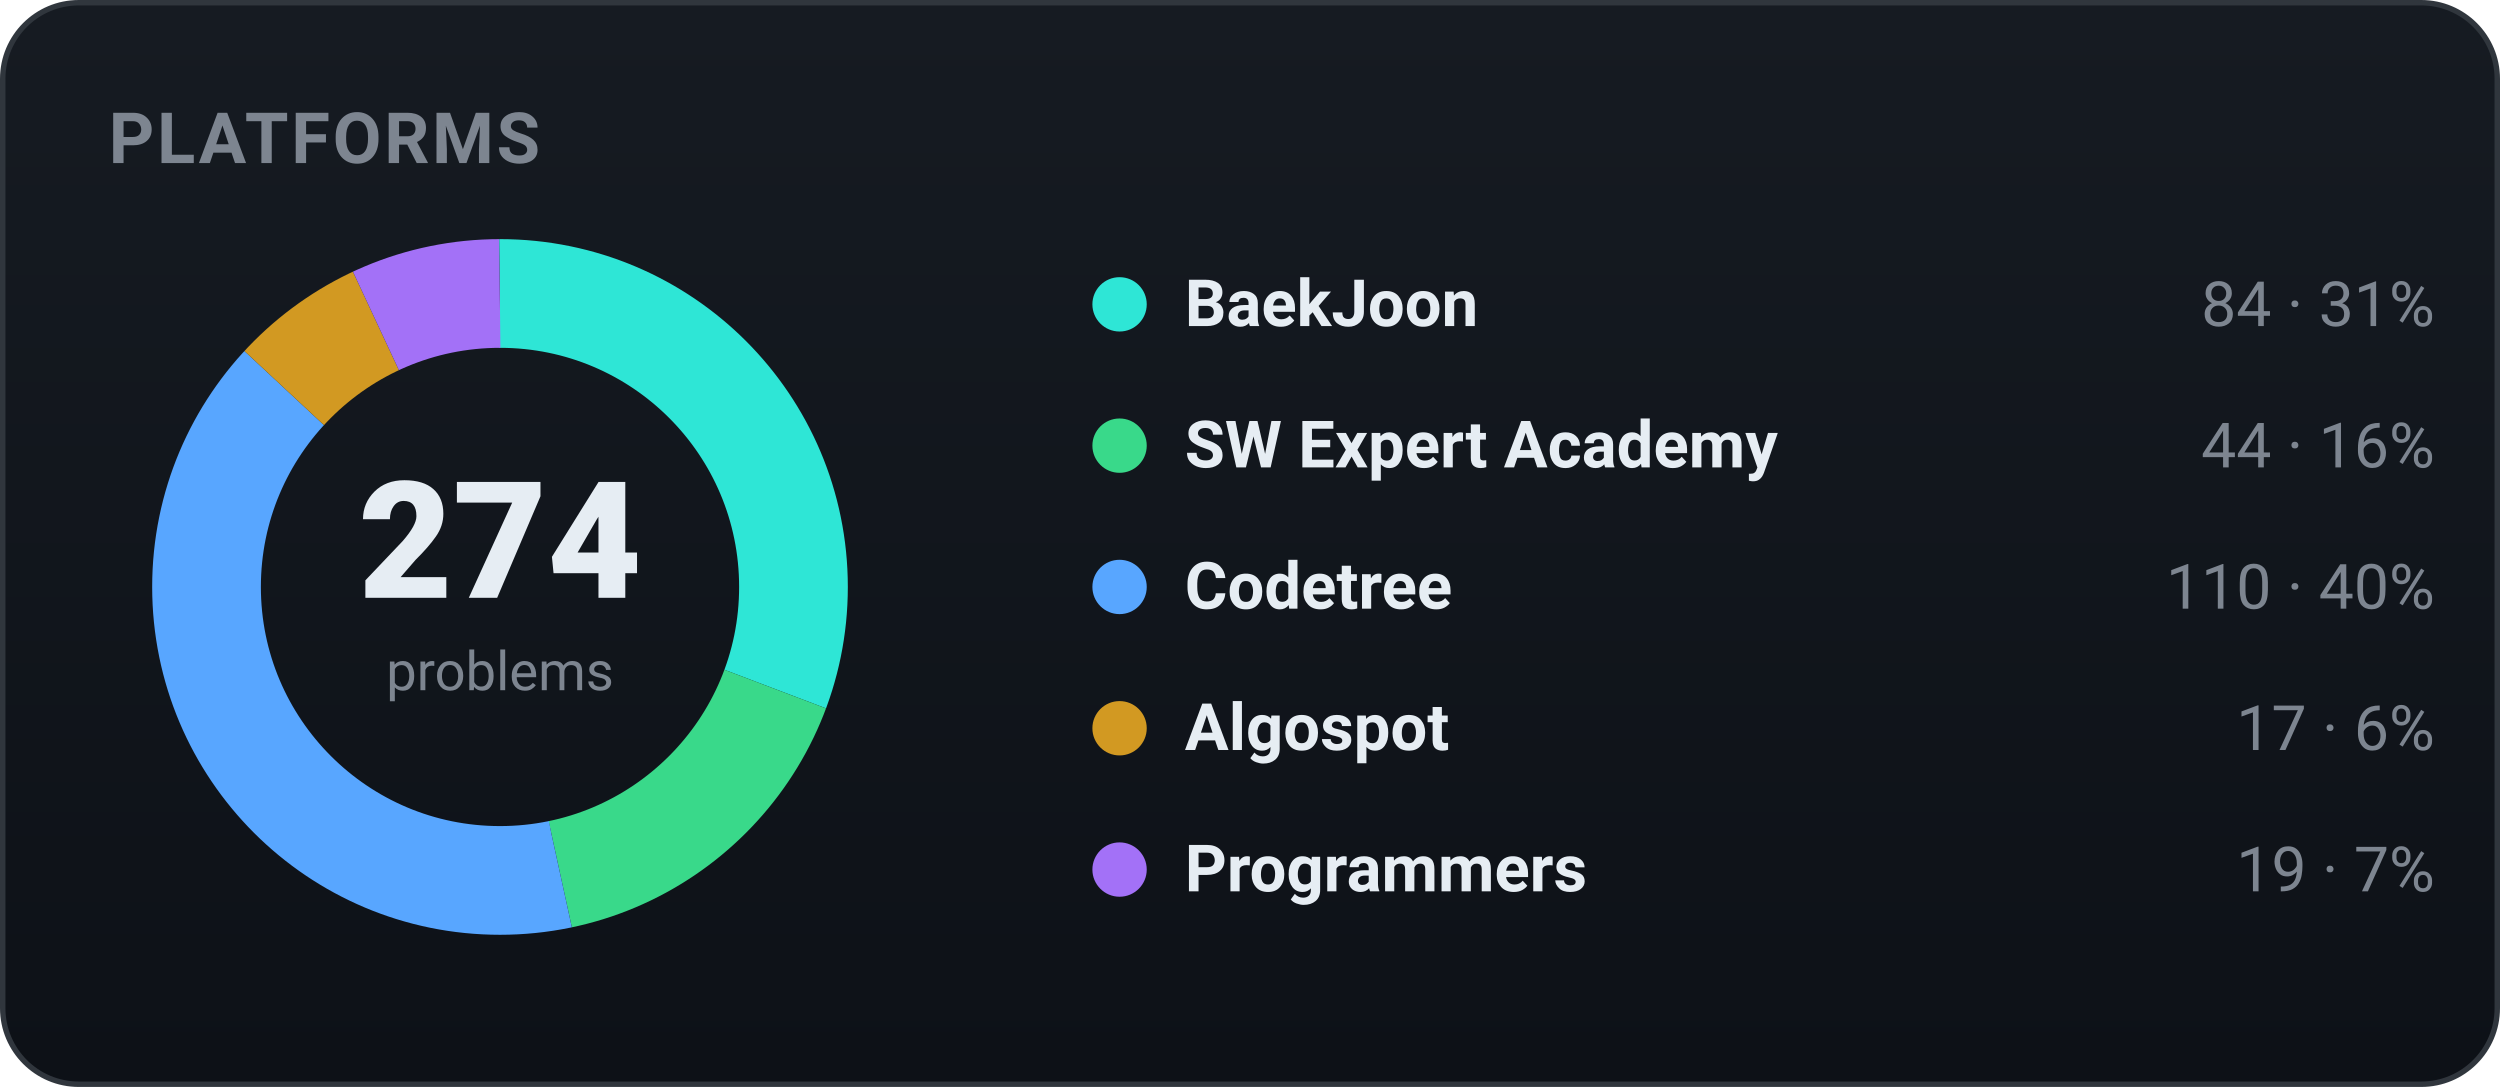
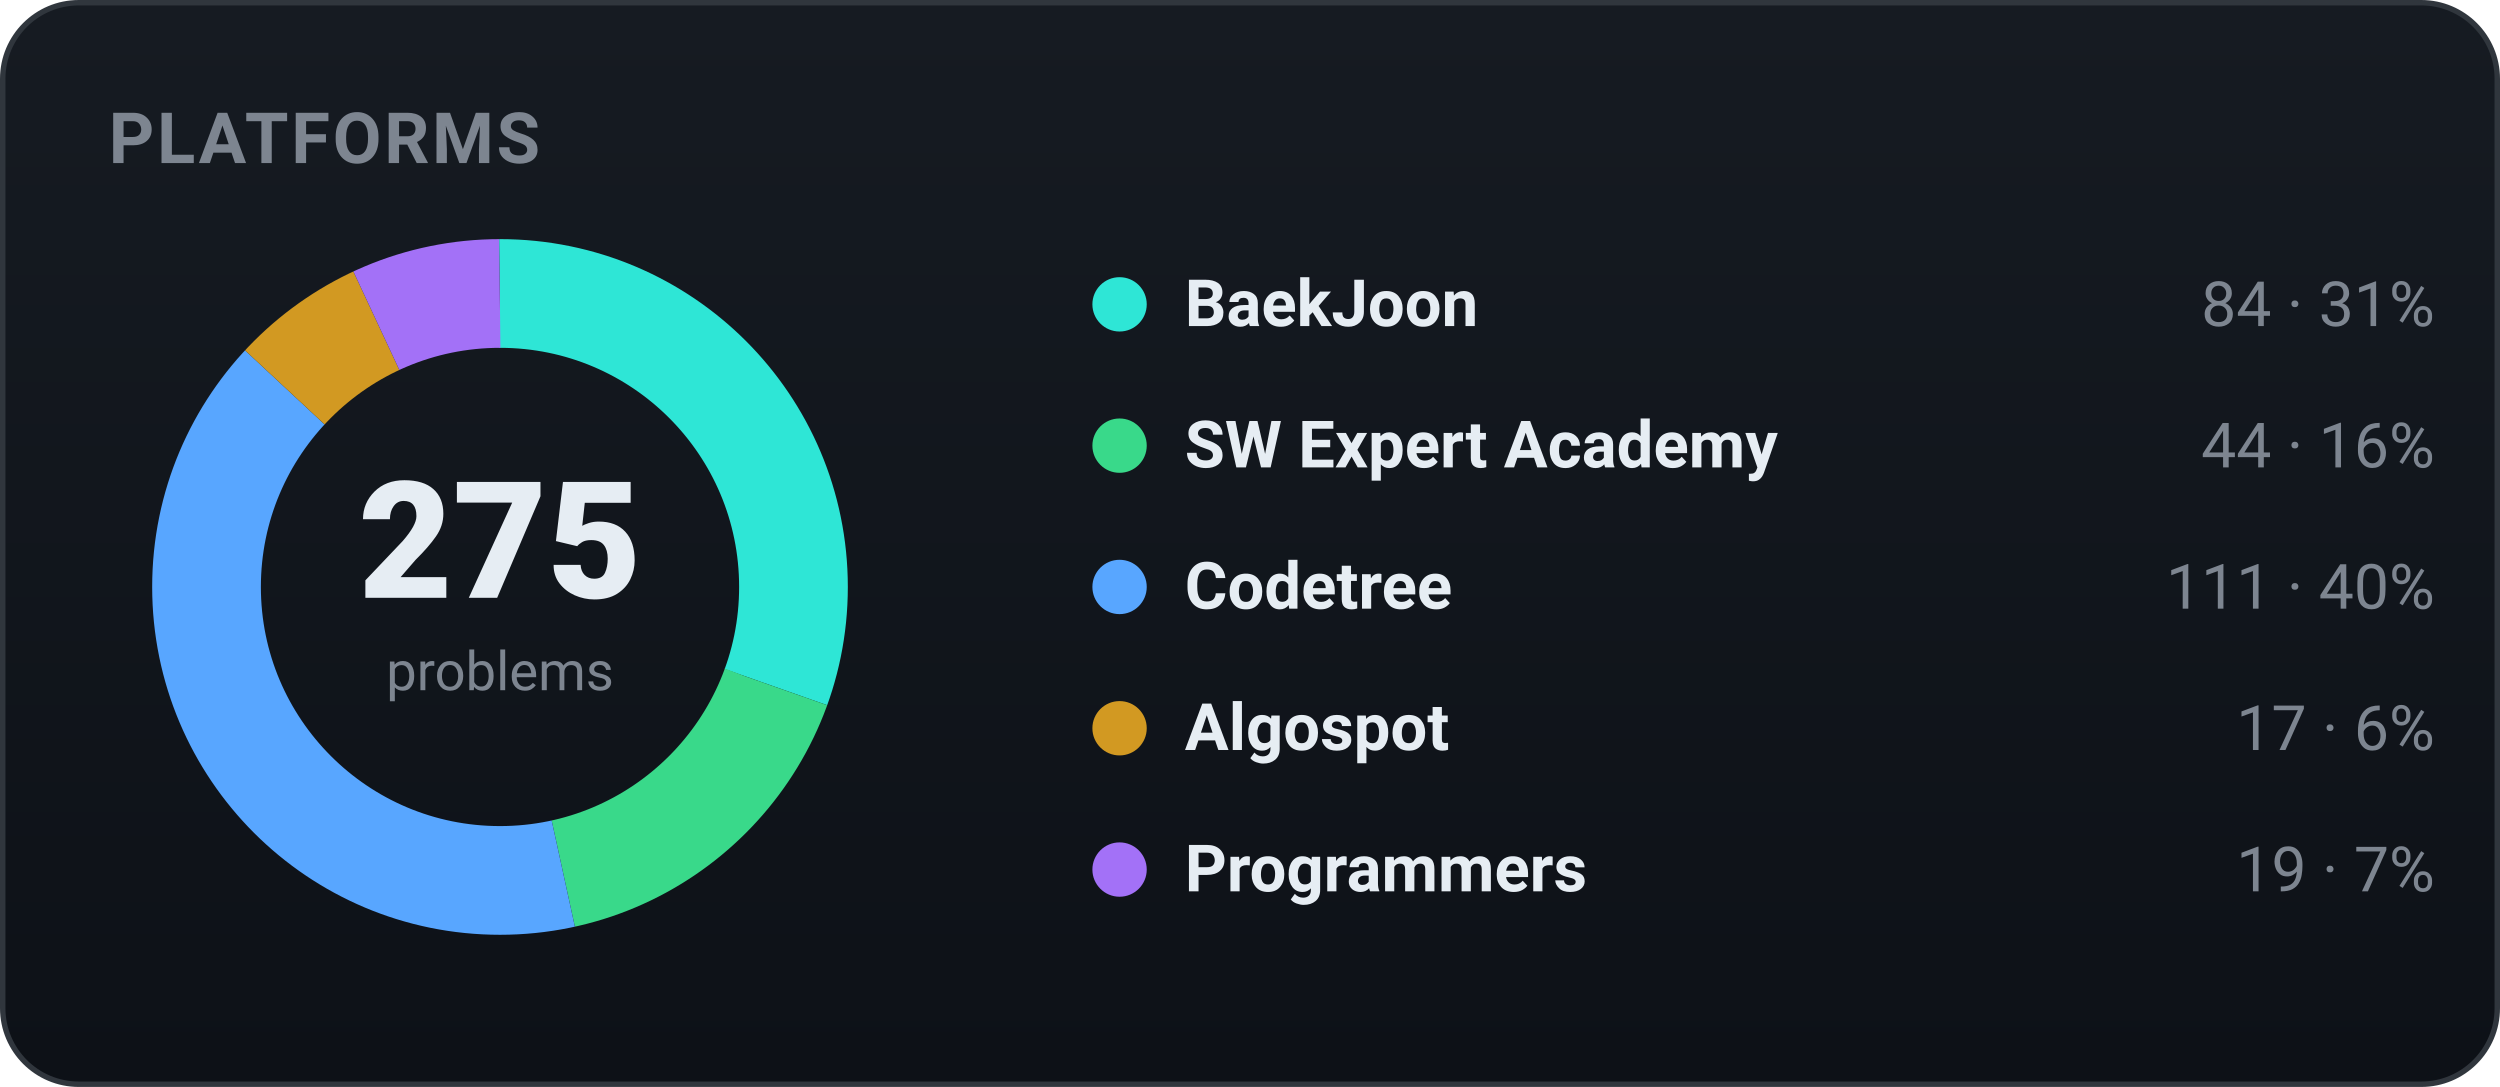
<svg xmlns="http://www.w3.org/2000/svg" width="460" height="200" viewBox="0 0 460 200" role="img" font-family="-apple-system,BlinkMacSystemFont,'Segoe UI',Roboto,'Apple SD Gothic Neo','Malgun Gothic',sans-serif">
  <defs>
    <linearGradient id="bgg" x1="0" y1="0" x2="0" y2="1">
      <stop offset="0" stop-color="#161b22" />
      <stop offset="1" stop-color="#0d1117" />
    </linearGradient>
  </defs>
  <rect x="0.5" y="0.5" width="459" height="199" rx="14" fill="url(#bgg)" stroke="#30363d" />
  <text x="20" y="30" font-family="-apple-system,BlinkMacSystemFont,'Segoe UI',Roboto,'Apple SD Gothic Neo','Malgun Gothic',sans-serif" font-size="13" font-weight="700" fill="#7d8590" letter-spacing="0.5">PLATFORMS</text>
-   <circle cx="92" cy="108" r="54" fill="none" stroke="#2ee6d6" stroke-width="20" stroke-dasharray="104.02 235.28" stroke-dashoffset="-0.00" transform="rotate(-90 92 108)" />
-   <circle cx="92" cy="108" r="54" fill="none" stroke="#39d98a" stroke-width="20" stroke-dasharray="54.48 284.81" stroke-dashoffset="-104.02" transform="rotate(-90 92 108)" />
-   <circle cx="92" cy="108" r="54" fill="none" stroke="#58a6ff" stroke-width="20" stroke-dasharray="136.21 203.08" stroke-dashoffset="-158.50" transform="rotate(-90 92 108)" />
-   <circle cx="92" cy="108" r="54" fill="none" stroke="#d29922" stroke-width="20" stroke-dasharray="21.05 318.24" stroke-dashoffset="-294.71" transform="rotate(-90 92 108)" />
-   <circle cx="92" cy="108" r="54" fill="none" stroke="#a371f7" stroke-width="20" stroke-dasharray="23.53 315.76" stroke-dashoffset="-315.76" transform="rotate(-90 92 108)" />
-   <text x="92" y="110" text-anchor="middle" font-size="30" font-weight="800" fill="#e6edf3">274</text>
+   <circle cx="92" cy="108" r="54" fill="none" stroke="#2ee6d6" stroke-width="20" stroke-dasharray="103.64 235.65" stroke-dashoffset="-0.00" transform="rotate(-90 92 108)" />
+   <circle cx="92" cy="108" r="54" fill="none" stroke="#39d98a" stroke-width="20" stroke-dasharray="54.29 285.01" stroke-dashoffset="-103.64" transform="rotate(-90 92 108)" />
+   <circle cx="92" cy="108" r="54" fill="none" stroke="#58a6ff" stroke-width="20" stroke-dasharray="136.95 202.34" stroke-dashoffset="-157.93" transform="rotate(-90 92 108)" />
+   <circle cx="92" cy="108" r="54" fill="none" stroke="#d29922" stroke-width="20" stroke-dasharray="20.97 318.32" stroke-dashoffset="-294.88" transform="rotate(-90 92 108)" />
+   <circle cx="92" cy="108" r="54" fill="none" stroke="#a371f7" stroke-width="20" stroke-dasharray="23.44 315.85" stroke-dashoffset="-315.85" transform="rotate(-90 92 108)" />
+   <text x="92" y="110" text-anchor="middle" font-size="30" font-weight="800" fill="#e6edf3">275</text>
  <text x="92" y="127" text-anchor="middle" font-size="10" fill="#7d8590">problems</text>
  <circle cx="206" cy="56" r="5" fill="#2ee6d6" />
  <text x="218" y="60" font-size="12" font-weight="600" fill="#e6edf3">BaekJoon</text>
  <text x="448" y="60" text-anchor="end" font-size="11.5" fill="#7d8590">84 · 31%</text>
  <circle cx="206" cy="82" r="5" fill="#39d98a" />
  <text x="218" y="86" font-size="12" font-weight="600" fill="#e6edf3">SW Expert Academy</text>
  <text x="448" y="86" text-anchor="end" font-size="11.5" fill="#7d8590">44 · 16%</text>
  <circle cx="206" cy="108" r="5" fill="#58a6ff" />
  <text x="218" y="112" font-size="12" font-weight="600" fill="#e6edf3">Codetree</text>
-   <text x="448" y="112" text-anchor="end" font-size="11.5" fill="#7d8590">110 · 40%</text>
+   <text x="448" y="112" text-anchor="end" font-size="11.5" fill="#7d8590">111 · 40%</text>
  <circle cx="206" cy="134" r="5" fill="#d29922" />
  <text x="218" y="138" font-size="12" font-weight="600" fill="#e6edf3">Algospot</text>
  <text x="448" y="138" text-anchor="end" font-size="11.5" fill="#7d8590">17 · 6%</text>
  <circle cx="206" cy="160" r="5" fill="#a371f7" />
  <text x="218" y="164" font-size="12" font-weight="600" fill="#e6edf3">Programmers</text>
  <text x="448" y="164" text-anchor="end" font-size="11.5" fill="#7d8590">19 · 7%</text>
</svg>
